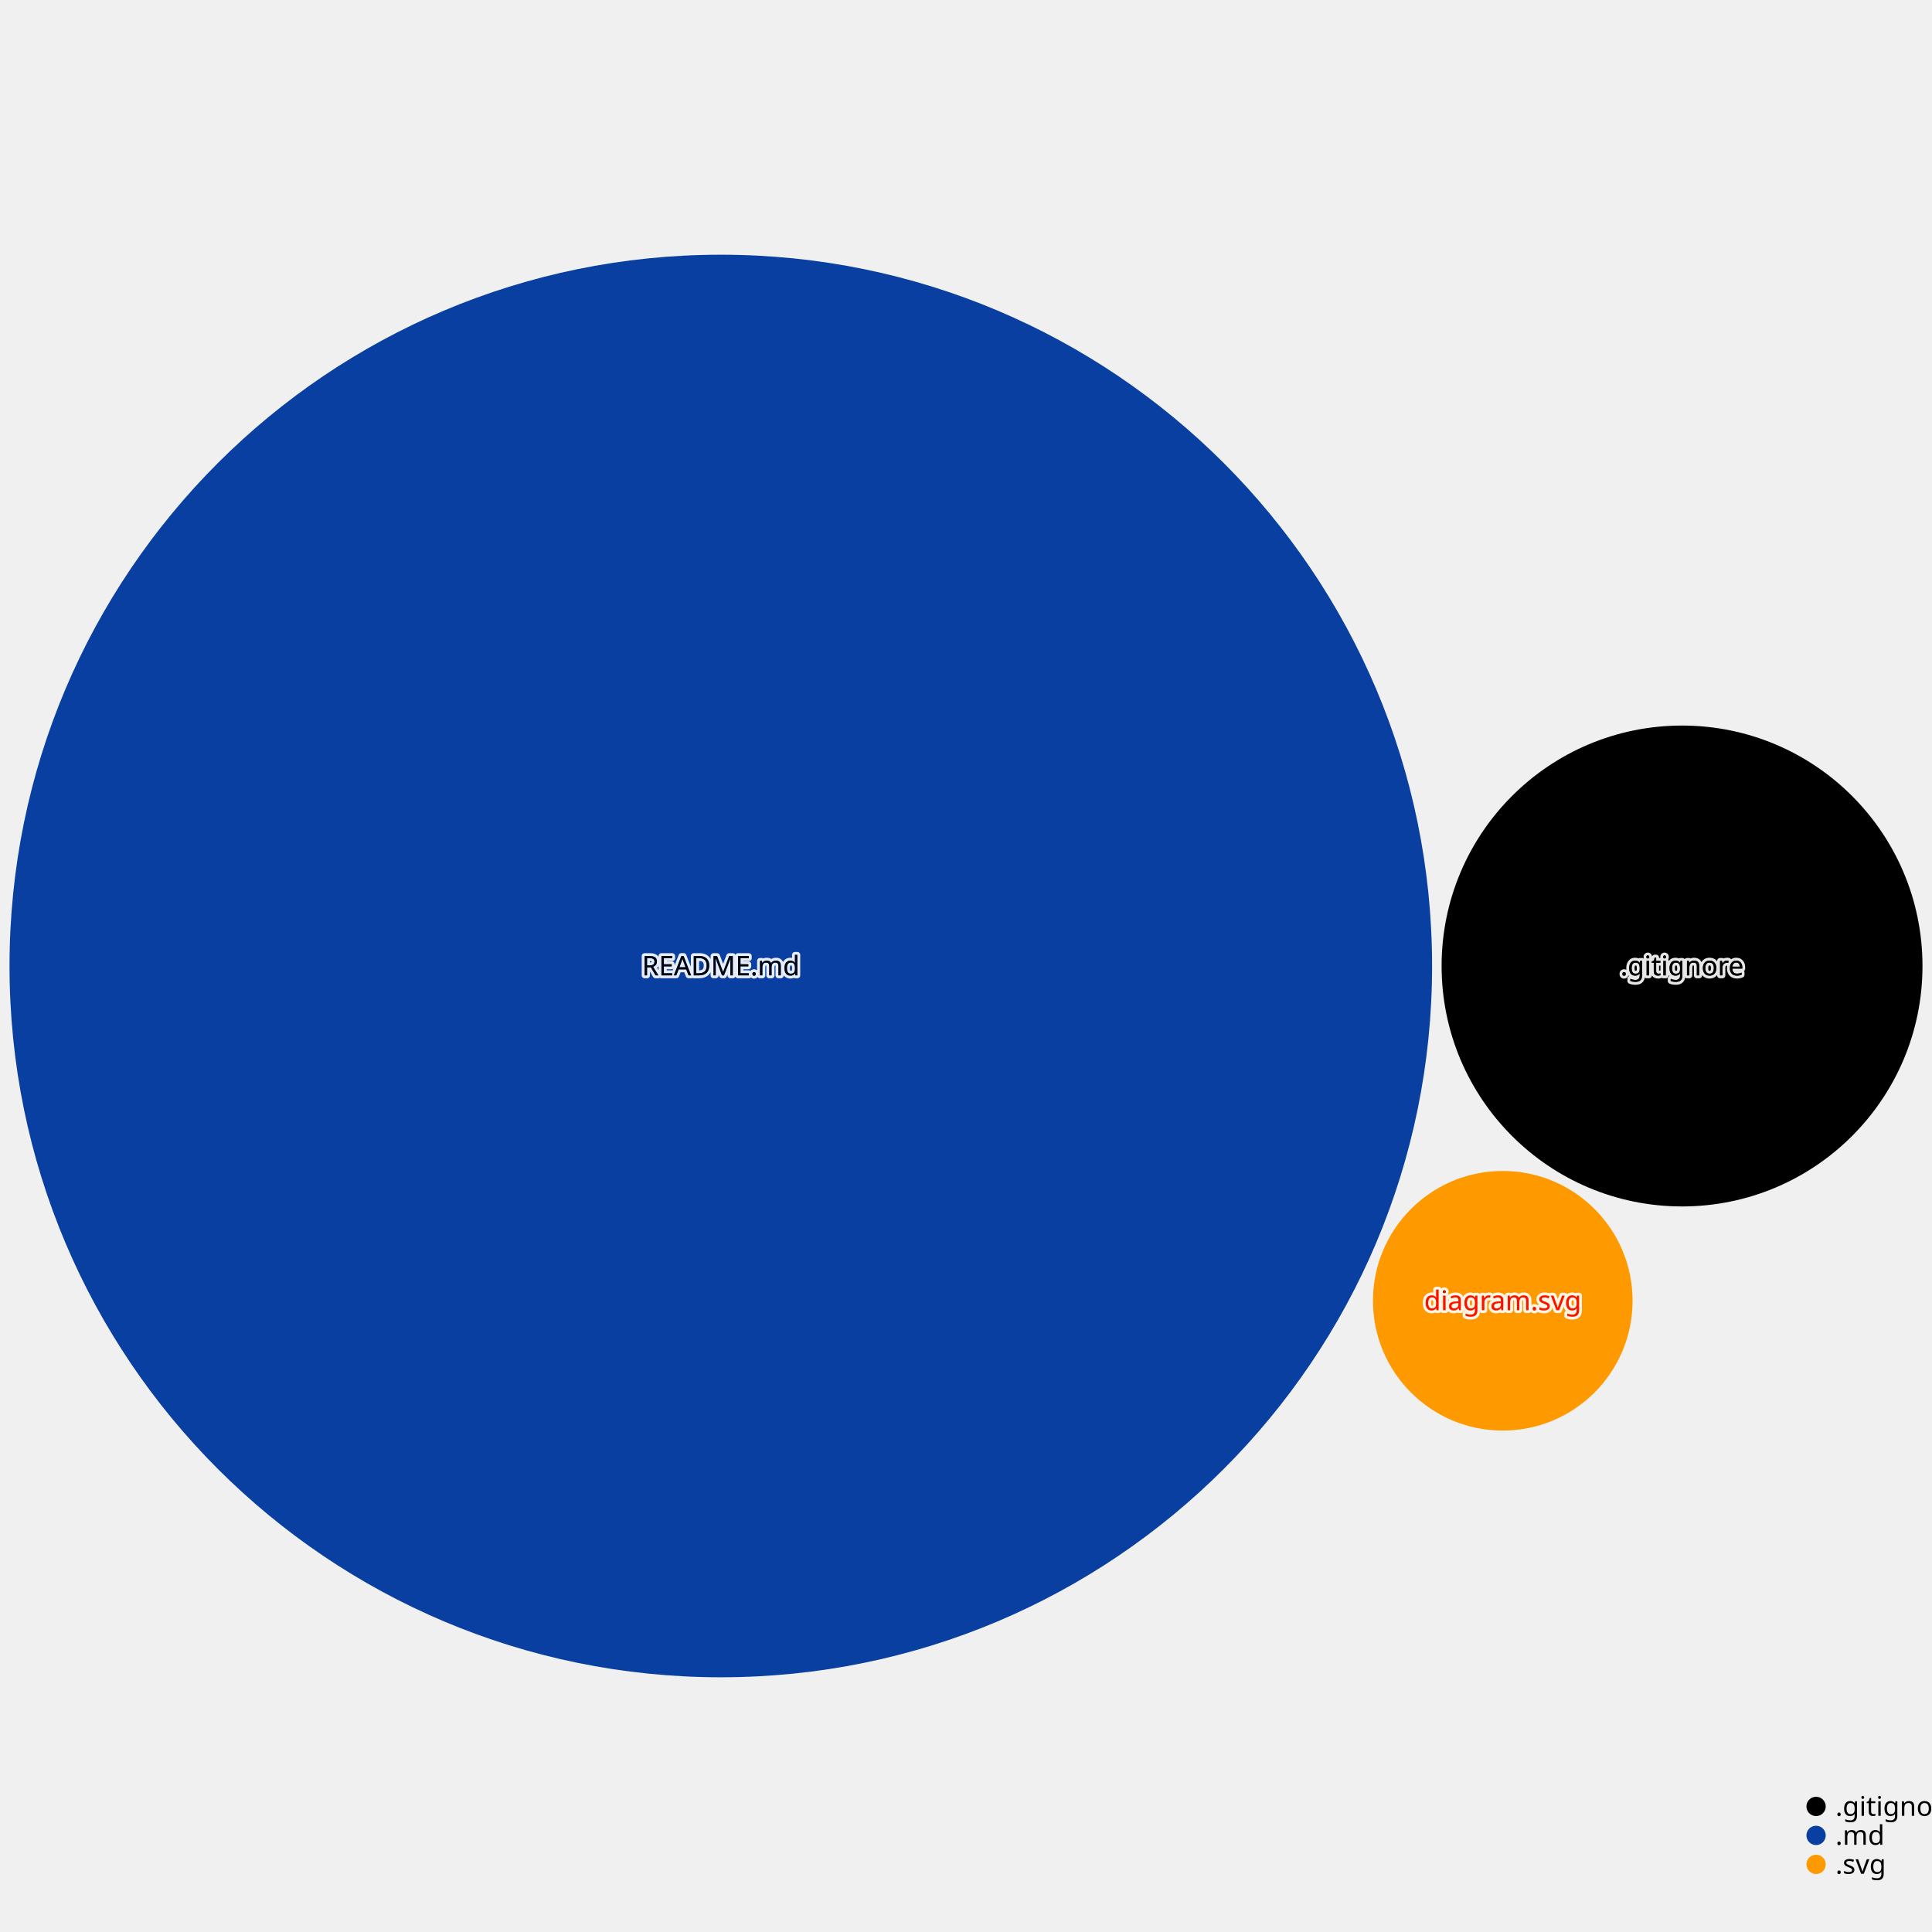
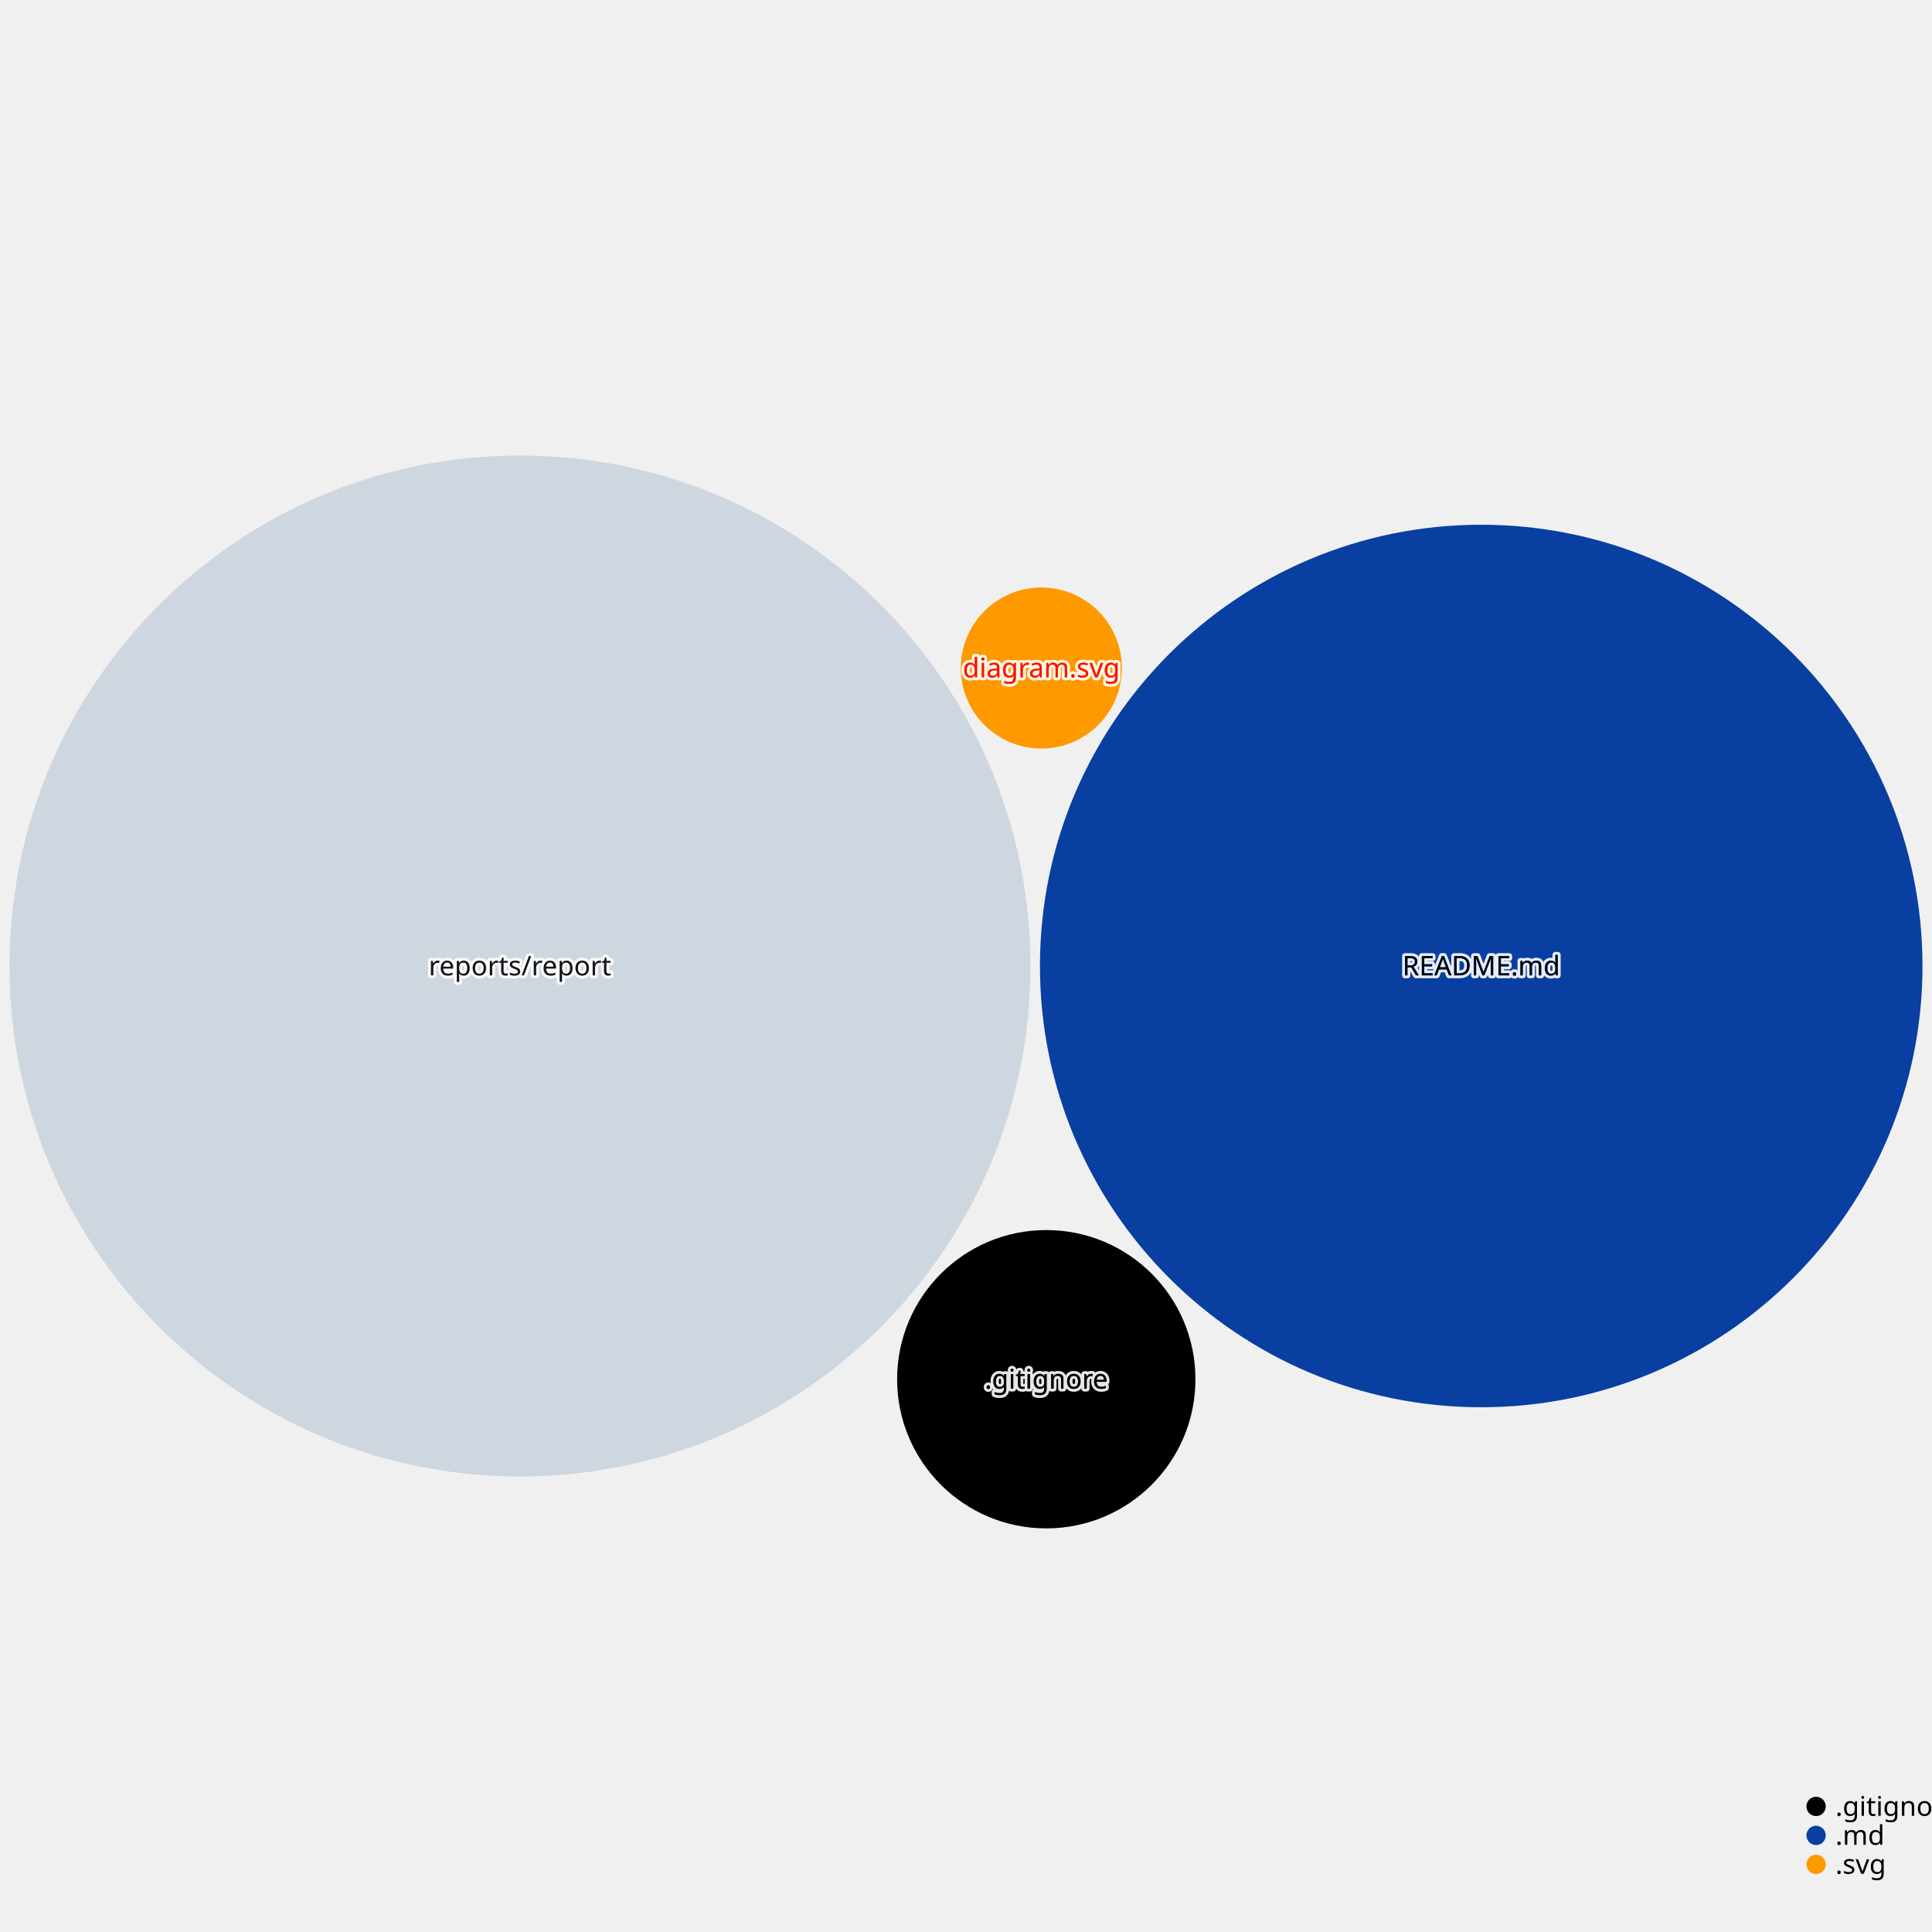
<svg xmlns="http://www.w3.org/2000/svg" width="1000" height="1000" style="background:white;font-family:sans-serif;overflow:visible">
  <defs>
    <filter id="glow" x="-50%" y="-50%" width="200%" height="200%">
      <feGaussianBlur stdDeviation="4" result="coloredBlur" />
      <feMerge>
        <feMergeNode in="coloredBlur" />
        <feMergeNode in="SourceGraphic" />
      </feMerge>
    </filter>
  </defs>
-   <g style="fill:#083fa1;transition:transform 0s ease-out, fill 0.1s ease-out" transform="translate(373.0863, 500)">
-     <circle style="transition:all 0.5s ease-out" r="368.16" stroke-width="0" stroke="#374151" />
+   <g style="fill:#CED6E0;transition:transform 0s ease-out, fill 0.1s ease-out" transform="translate(269.14, 500)">
+     <circle style="transition:all 0.5s ease-out" r="264.214" stroke-width="0" stroke="#374151" />
  </g>
-   <g style="fill:#000000;transition:transform 0s ease-out, fill 0.1s ease-out" transform="translate(870.6232, 500)">
-     <circle style="transition:all 0.5s ease-out" r="124.451" stroke-width="0" stroke="#374151" />
+   <g style="fill:#083fa1;transition:transform 0s ease-out, fill 0.1s ease-out" transform="translate(766.677, 500)">
+     <circle style="transition:all 0.5s ease-out" r="228.397" stroke-width="0" stroke="#374151" />
  </g>
-   <g style="fill:#ff9900;transition:transform 0s ease-out, fill 0.1s ease-out" transform="translate(777.8246, 673.2756)">
-     <circle style="transition:all 0.5s ease-out" r="67.184" stroke-width="0" stroke="#374151" />
+   <g style="fill:#000000;transition:transform 0s ease-out, fill 0.1s ease-out" transform="translate(541.5523, 713.8857)">
+     <circle style="transition:all 0.5s ease-out" r="77.206" stroke-width="0" stroke="#374151" />
  </g>
-   <g style="fill:#083fa1;transition:transform 0s ease-out" transform="translate(373.0863, 500)">
+   <g style="fill:#ff9900;transition:transform 0s ease-out, fill 0.1s ease-out" transform="translate(538.9947, 345.77)">
+     <circle style="transition:all 0.5s ease-out" r="41.679" stroke-width="0" stroke="#374151" />
+   </g>
+   <g style="fill:#CED6E0;transition:transform 0s ease-out" transform="translate(269.14, 500)">
+     <text style="pointer-events:none;opacity:0.9;font-size:14px;font-weight:500;transition:all 0.5s ease-out" fill="#4B5563" text-anchor="middle" dominant-baseline="middle" stroke="white" stroke-width="3" stroke-linejoin="round">reports/report</text>
+     <text style="pointer-events:none;opacity:1;font-size:14px;font-weight:500;transition:all 0.5s ease-out" text-anchor="middle" dominant-baseline="middle">reports/report</text>
+     <text style="pointer-events:none;opacity:0.9;font-size:14px;font-weight:500;mix-blend-mode:color-burn;transition:all 0.5s ease-out" fill="#110101" text-anchor="middle" dominant-baseline="middle">reports/report</text>
+   </g>
+   <g style="fill:#083fa1;transition:transform 0s ease-out" transform="translate(766.677, 500)">
    <text style="pointer-events:none;opacity:0.9;font-size:14px;font-weight:500;transition:all 0.5s ease-out" fill="#4B5563" text-anchor="middle" dominant-baseline="middle" stroke="white" stroke-width="3" stroke-linejoin="round">README.md</text>
    <text style="pointer-events:none;opacity:1;font-size:14px;font-weight:500;transition:all 0.5s ease-out" text-anchor="middle" dominant-baseline="middle">README.md</text>
    <text style="pointer-events:none;opacity:0.9;font-size:14px;font-weight:500;mix-blend-mode:color-burn;transition:all 0.5s ease-out" fill="#110101" text-anchor="middle" dominant-baseline="middle">README.md</text>
  </g>
-   <g style="fill:#000000;transition:transform 0s ease-out" transform="translate(870.6232, 500)">
+   <g style="fill:#000000;transition:transform 0s ease-out" transform="translate(541.5523, 713.8857)">
    <text style="pointer-events:none;opacity:0.9;font-size:14px;font-weight:500;transition:all 0.5s ease-out" fill="#4B5563" text-anchor="middle" dominant-baseline="middle" stroke="white" stroke-width="3" stroke-linejoin="round">.gitignore</text>
    <text style="pointer-events:none;opacity:1;font-size:14px;font-weight:500;transition:all 0.5s ease-out" text-anchor="middle" dominant-baseline="middle">.gitignore</text>
    <text style="pointer-events:none;opacity:0.9;font-size:14px;font-weight:500;mix-blend-mode:color-burn;transition:all 0.5s ease-out" fill="#110101" text-anchor="middle" dominant-baseline="middle">.gitignore</text>
  </g>
-   <g style="fill:#ff9900;transition:transform 0s ease-out" transform="translate(777.8246, 673.2756)">
+   <g style="fill:#ff9900;transition:transform 0s ease-out" transform="translate(538.9947, 345.77)">
    <text style="pointer-events:none;opacity:0.9;font-size:14px;font-weight:500;transition:all 0.5s ease-out" fill="#4B5563" text-anchor="middle" dominant-baseline="middle" stroke="white" stroke-width="3" stroke-linejoin="round">diagram.svg</text>
    <text style="pointer-events:none;opacity:1;font-size:14px;font-weight:500;transition:all 0.5s ease-out" text-anchor="middle" dominant-baseline="middle">diagram.svg</text>
    <text style="pointer-events:none;opacity:0.9;font-size:14px;font-weight:500;mix-blend-mode:color-burn;transition:all 0.5s ease-out" fill="#110101" text-anchor="middle" dominant-baseline="middle">diagram.svg</text>
  </g>
  <g transform="translate(940, 935)">
    <g transform="translate(0, 0)">
      <circle r="5" fill="#000000" />
      <text x="10" style="font-size:14px;font-weight:300" dominant-baseline="middle">.gitignore</text>
    </g>
    <g transform="translate(0, 15)">
      <circle r="5" fill="#083fa1" />
      <text x="10" style="font-size:14px;font-weight:300" dominant-baseline="middle">.md</text>
    </g>
    <g transform="translate(0, 30)">
      <circle r="5" fill="#ff9900" />
      <text x="10" style="font-size:14px;font-weight:300" dominant-baseline="middle">.svg</text>
    </g>
    <g fill="#9CA3AF" style="font-weight:300;font-style:italic;font-size:12px">each dot sized by file size</g>
  </g>
</svg>
